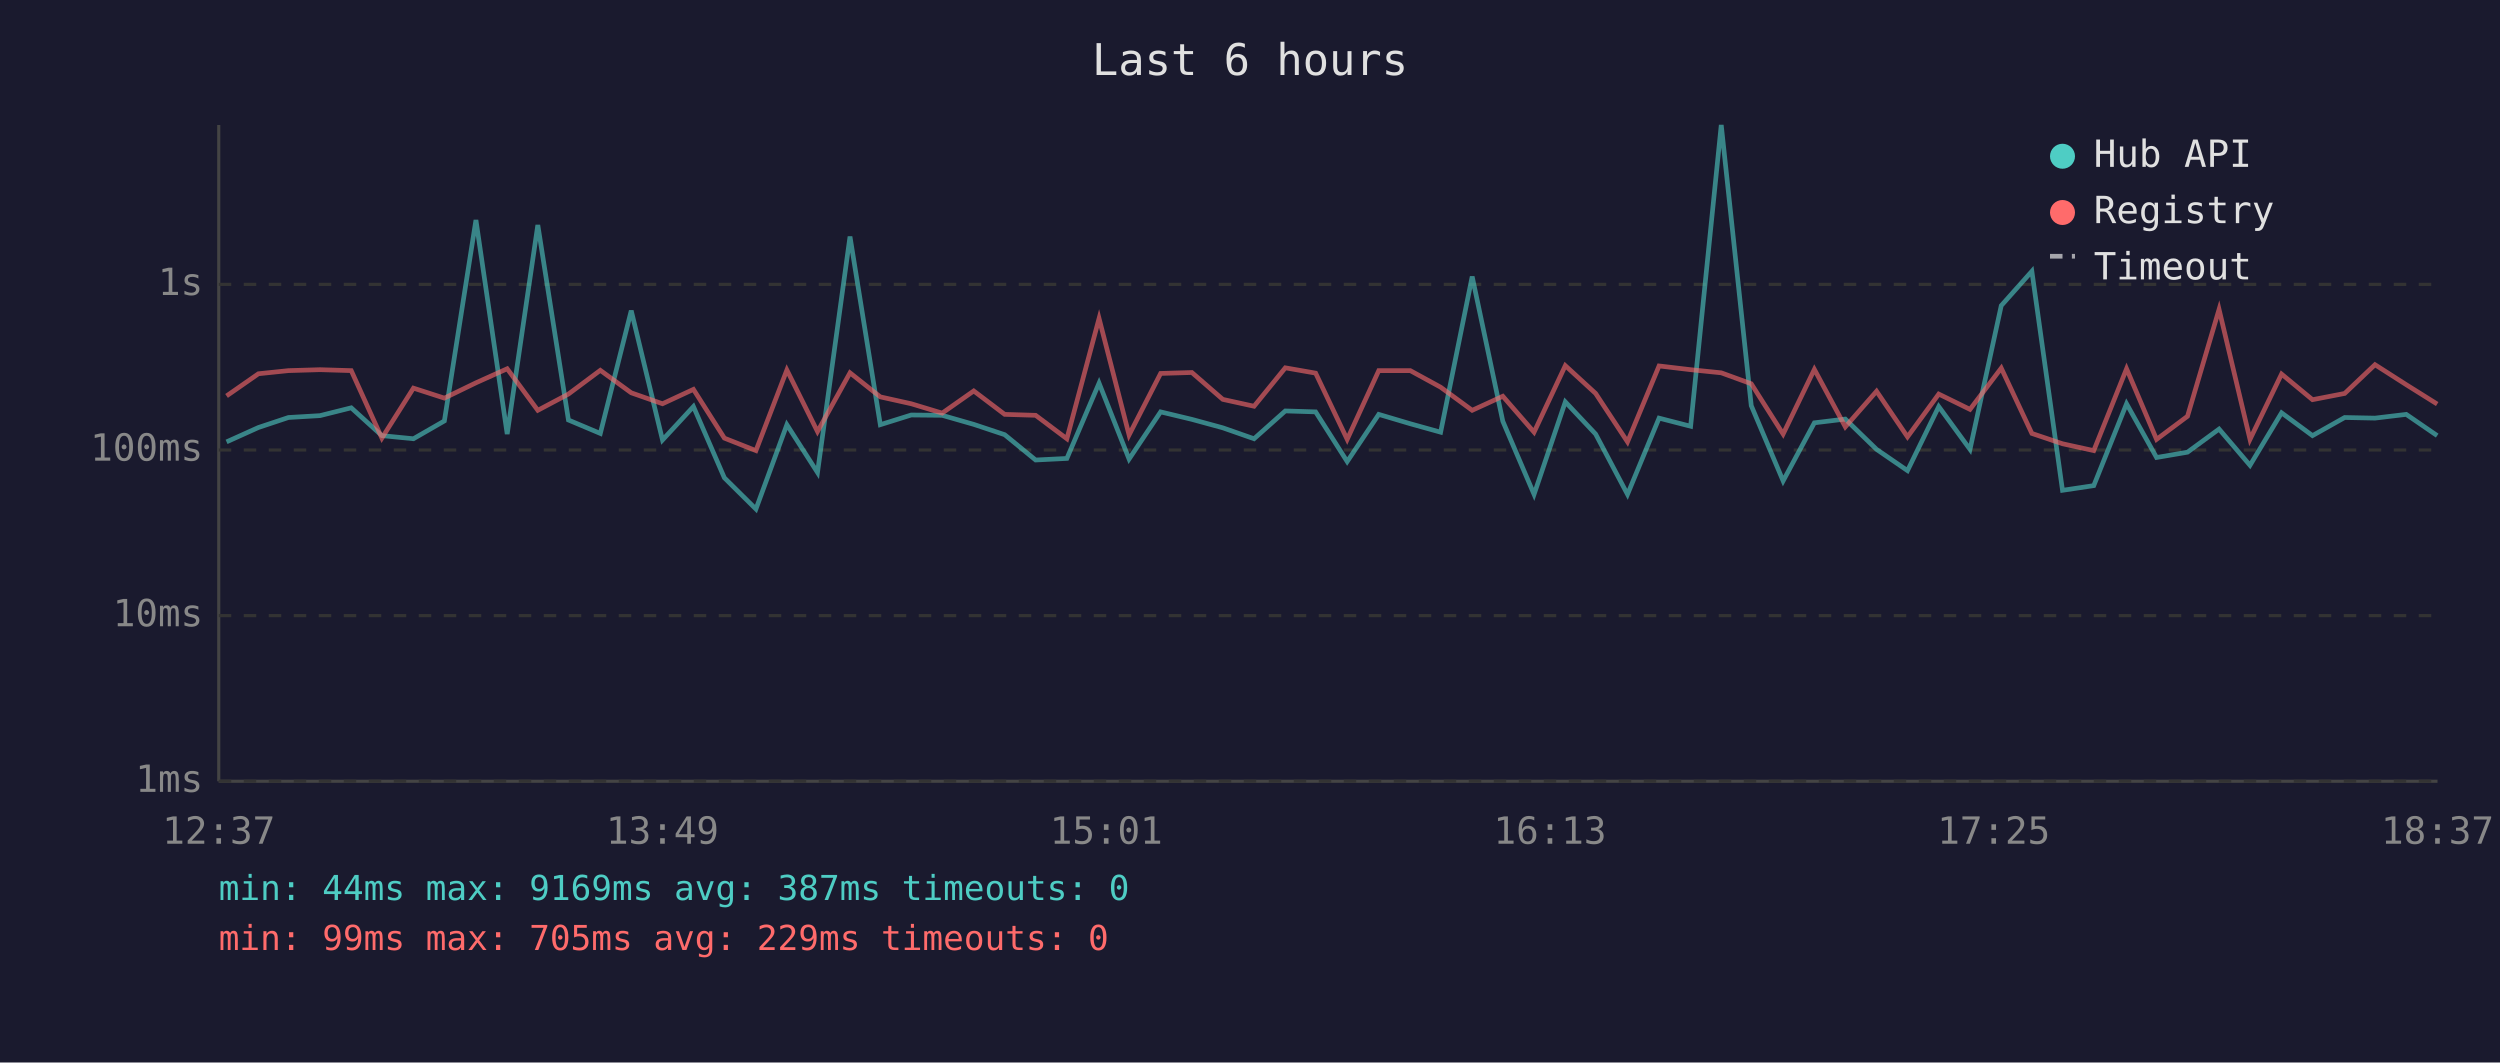
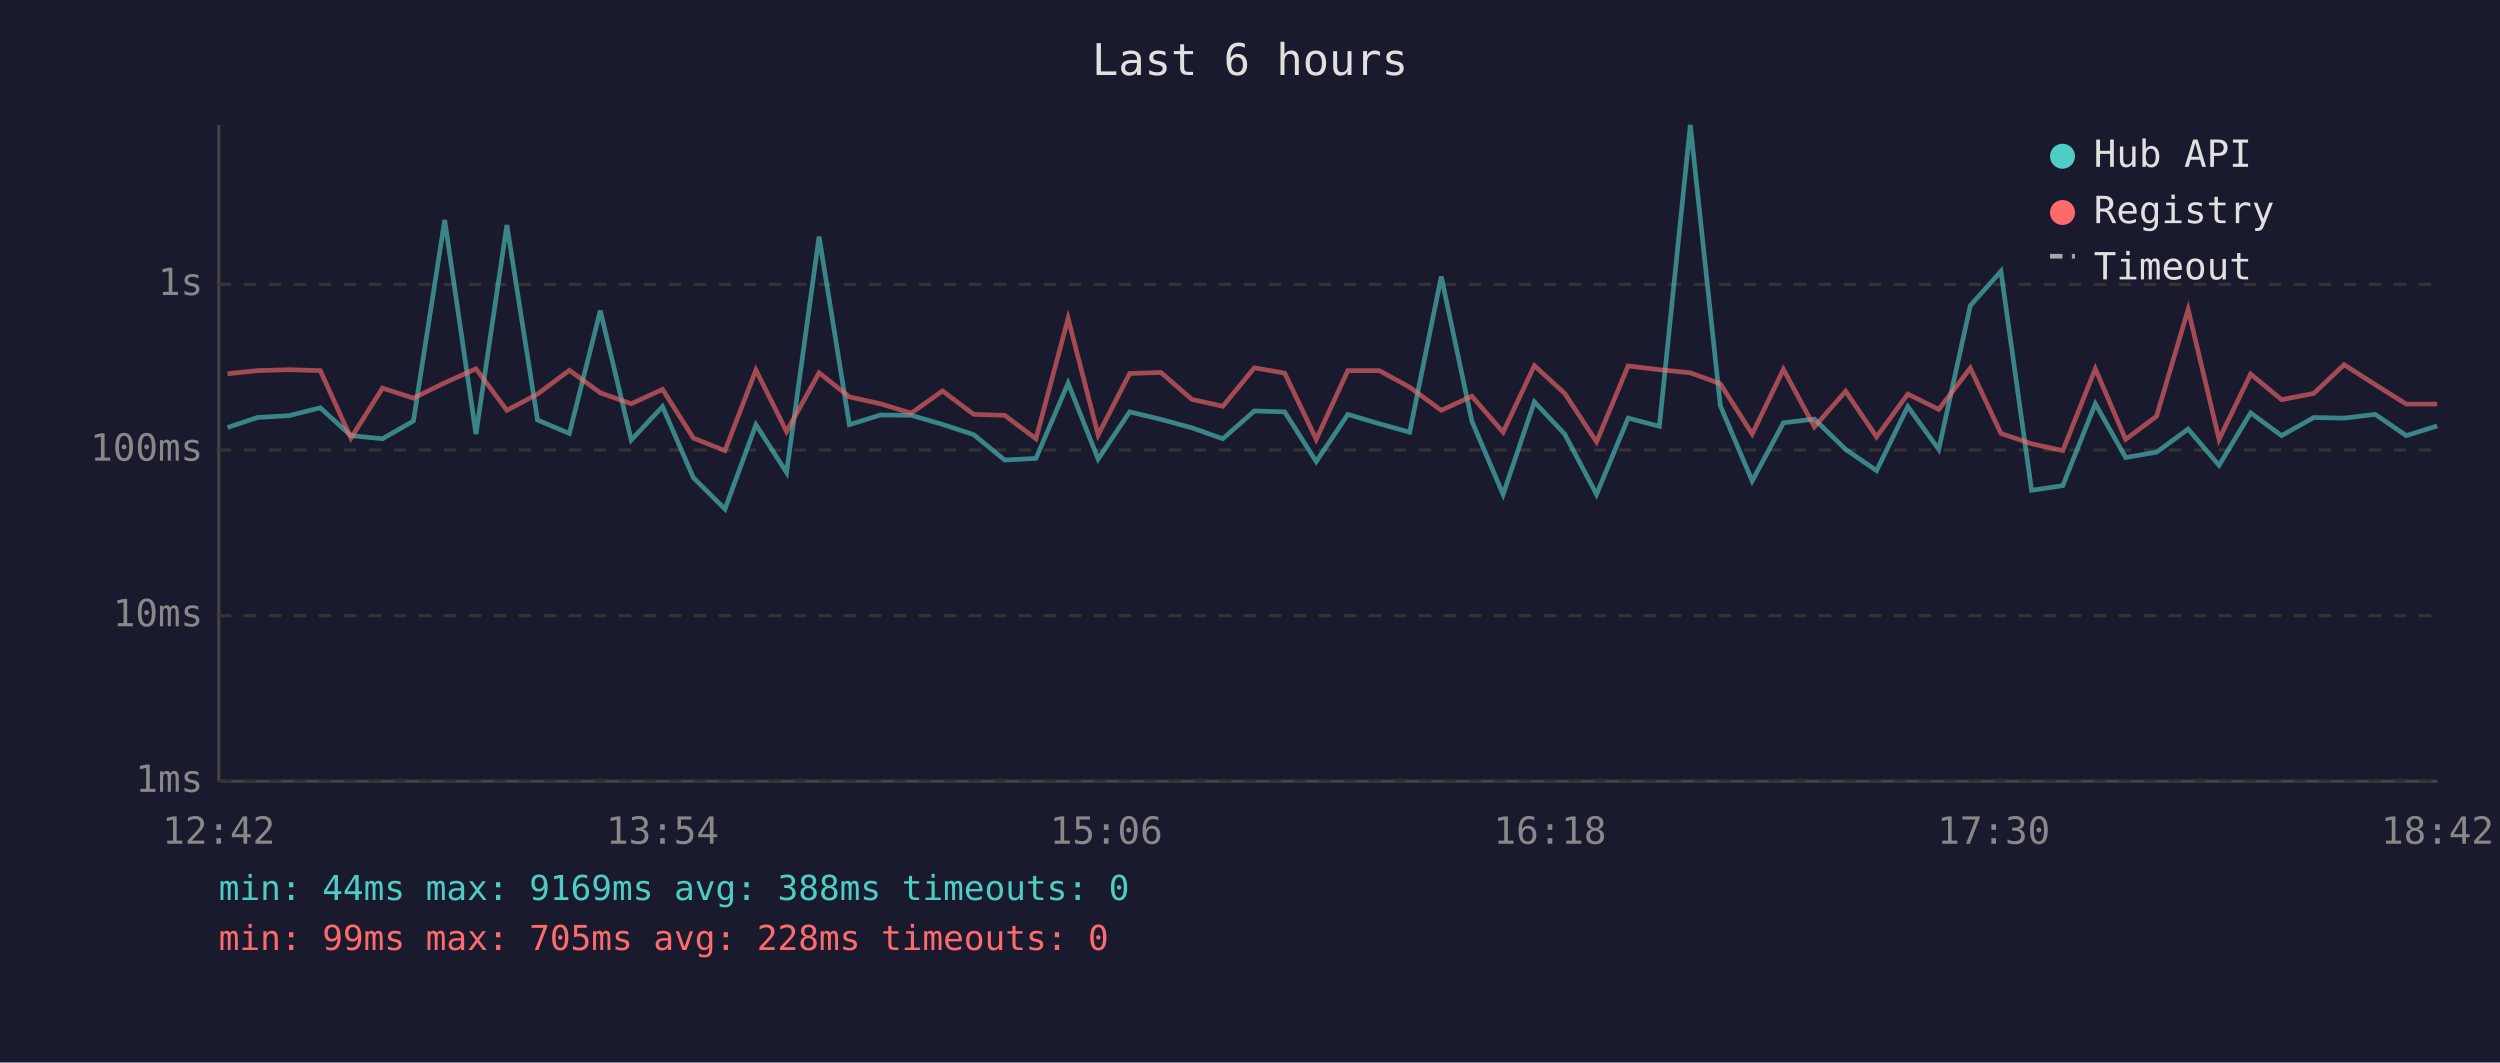
<svg xmlns="http://www.w3.org/2000/svg" viewBox="0 0 800 340" font-family="monospace" font-size="12">
  <rect width="800" height="340" fill="#1a1a2e" />
  <text x="400" y="24" fill="#e0e0e0" font-size="14" text-anchor="middle">Last 6 hours</text>
  <line x1="70" y1="40" x2="70" y2="250" stroke="#444" stroke-width="1" />
  <line x1="70" y1="250" x2="780" y2="250" stroke="#444" stroke-width="1" />
  <line x1="70" y1="250" x2="780" y2="250" stroke="#333" stroke-width="1" stroke-dasharray="4" />
  <text x="65" y="250" fill="#888" text-anchor="end" dominant-baseline="middle">1ms</text>
  <line x1="70" y1="197" x2="780" y2="197" stroke="#333" stroke-width="1" stroke-dasharray="4" />
  <text x="65" y="197" fill="#888" text-anchor="end" dominant-baseline="middle">10ms</text>
  <line x1="70" y1="144" x2="780" y2="144" stroke="#333" stroke-width="1" stroke-dasharray="4" />
  <text x="65" y="144" fill="#888" text-anchor="end" dominant-baseline="middle">100ms</text>
  <line x1="70" y1="91" x2="780" y2="91" stroke="#333" stroke-width="1" stroke-dasharray="4" />
  <text x="65" y="91" fill="#888" text-anchor="end" dominant-baseline="middle">1s</text>
-   <text x="70" y="270" fill="#888" text-anchor="middle">12:37</text>
-   <text x="212" y="270" fill="#888" text-anchor="middle">13:49</text>
-   <text x="354" y="270" fill="#888" text-anchor="middle">15:01</text>
-   <text x="496" y="270" fill="#888" text-anchor="middle">16:13</text>
-   <text x="638" y="270" fill="#888" text-anchor="middle">17:25</text>
-   <text x="780" y="270" fill="#888" text-anchor="middle">18:37</text>
-   <polyline points="72.5,141.4 82.7,136.8 92.3,133.6 102.4,133.0 112.4,130.5 122.2,139.4 132.3,140.4 142.2,134.7 152.3,70.4 162.3,138.9 172.1,72.0 181.9,134.4 192.1,138.7 202.0,99.4 212.0,140.8 221.9,130.1 231.8,152.9 241.9,162.9 251.8,135.9 261.6,151.2 272.0,75.7 281.7,135.9 291.6,132.8 301.5,132.9 311.6,135.8 321.5,139.1 331.4,147.2 341.4,146.7 351.7,122.6 361.3,146.9 371.4,131.8 381.4,134.2 391.3,136.9 401.3,140.4 411.3,131.5 421.0,131.8 431.1,147.7 441.2,132.6 451.3,135.6 461.0,138.3 471.1,88.5 480.9,134.8 490.9,158.2 500.9,128.6 510.6,138.9 520.8,158.2 530.9,133.8 541.0,136.4 550.8,40.0 560.4,129.8 570.6,153.9 580.6,135.3 590.5,134.1 600.5,143.8 610.4,150.6 620.4,130.1 630.4,143.8 640.4,97.8 650.2,86.8 660.0,156.9 670.0,155.4 680.5,129.2 690.1,146.4 700.0,144.7 710.1,137.3 720.0,148.9 730.1,132.1 740.0,139.4 750.3,133.6 760.0,133.8 770.0,132.6 779.9,139.4" fill="none" stroke="#4ecdc4" stroke-width="1.5" opacity="0.6" />
-   <polyline points="72.5,126.7 82.7,119.6 92.3,118.6 102.4,118.3 112.4,118.6 122.2,140.2 132.3,124.2 142.2,127.4 152.3,122.5 162.3,118.0 172.1,131.3 181.9,126.1 192.1,118.5 202.0,125.7 212.0,129.2 221.9,124.6 231.8,140.2 241.9,144.2 251.8,118.4 261.6,138.1 272.0,119.3 281.7,127.0 291.6,129.2 301.5,132.2 311.6,125.1 321.5,132.6 331.4,132.9 341.4,140.4 351.7,101.9 361.3,139.2 371.4,119.5 381.4,119.2 391.3,127.8 401.3,130.0 411.3,117.7 421.0,119.4 431.1,140.6 441.2,118.6 451.3,118.6 461.0,123.9 471.1,131.3 480.9,126.8 490.9,138.3 500.9,117.0 510.6,125.9 520.8,141.4 530.9,117.1 541.0,118.3 550.8,119.3 560.4,122.8 570.6,138.9 580.6,118.2 590.5,136.6 600.5,125.2 610.4,139.8 620.4,126.1 630.4,131.0 640.4,117.8 650.2,138.7 660.0,142.0 670.0,144.2 680.5,118.0 690.1,140.6 700.0,133.2 710.1,99.0 720.0,140.6 730.1,119.7 740.0,127.9 750.3,125.9 760.0,116.7 770.0,123.1 779.9,129.3" fill="none" stroke="#ff6b6b" stroke-width="1.5" opacity="0.6" />
+   <text x="70" y="270" fill="#888" text-anchor="middle">12:42</text>
+   <text x="212" y="270" fill="#888" text-anchor="middle">13:54</text>
+   <text x="354" y="270" fill="#888" text-anchor="middle">15:06</text>
+   <text x="496" y="270" fill="#888" text-anchor="middle">16:18</text>
+   <text x="638" y="270" fill="#888" text-anchor="middle">17:30</text>
+   <text x="780" y="270" fill="#888" text-anchor="middle">18:42</text>
+   <polyline points="72.8,136.8 82.4,133.6 92.5,133.0 102.5,130.5 112.3,139.4 122.4,140.4 132.3,134.7 142.3,70.4 152.3,138.9 162.2,72.0 172.0,134.4 182.2,138.7 192.1,99.4 202.0,140.8 212.0,130.1 221.9,152.9 232.0,162.9 241.9,135.9 251.7,151.2 262.1,75.7 271.8,135.9 281.7,132.8 291.6,132.9 301.6,135.8 311.6,139.1 321.5,147.2 331.5,146.7 341.8,122.6 351.4,146.9 361.5,131.8 371.5,134.2 381.4,136.9 391.3,140.4 401.4,131.5 411.1,131.8 421.2,147.7 431.3,132.6 441.4,135.6 451.1,138.3 461.2,88.5 471.0,134.8 481.0,158.2 491.0,128.6 500.7,138.9 510.9,158.2 521.0,133.8 531.0,136.4 540.9,40.0 550.5,129.8 560.7,153.9 570.7,135.3 580.6,134.1 590.6,143.8 600.5,150.6 610.5,130.1 620.4,143.8 630.5,97.8 640.3,86.8 650.1,156.9 660.1,155.4 670.5,129.2 680.2,146.4 690.1,144.7 700.2,137.3 710.1,148.9 720.2,132.1 730.1,139.4 740.4,133.6 750.1,133.8 760.1,132.6 770.0,139.4 779.9,136.3" fill="none" stroke="#4ecdc4" stroke-width="1.5" opacity="0.6" />
+   <polyline points="72.8,119.6 82.4,118.6 92.5,118.3 102.5,118.6 112.3,140.2 122.4,124.2 132.3,127.4 142.3,122.5 152.3,118.0 162.2,131.3 172.0,126.1 182.2,118.5 192.1,125.7 202.0,129.2 212.0,124.6 221.9,140.2 232.0,144.2 241.9,118.4 251.7,138.1 262.1,119.3 271.8,127.0 281.7,129.2 291.6,132.2 301.6,125.1 311.6,132.6 321.5,132.9 331.5,140.4 341.8,101.9 351.4,139.2 361.5,119.5 371.5,119.2 381.4,127.8 391.3,130.0 401.4,117.7 411.1,119.4 421.2,140.6 431.3,118.6 441.4,118.6 451.1,123.9 461.2,131.3 471.0,126.8 481.0,138.3 491.0,117.0 500.7,125.9 510.9,141.4 521.0,117.1 531.0,118.3 540.9,119.3 550.5,122.8 560.7,138.9 570.7,118.2 580.6,136.6 590.6,125.2 600.5,139.8 610.5,126.1 620.4,131.0 630.5,117.8 640.3,138.7 650.1,142.0 660.1,144.2 670.5,118.0 680.2,140.6 690.1,133.2 700.2,99.0 710.1,140.6 720.2,119.7 730.1,127.9 740.4,125.9 750.1,116.7 760.1,123.1 770.0,129.3 779.9,129.3" fill="none" stroke="#ff6b6b" stroke-width="1.5" opacity="0.6" />
  <circle cx="660" cy="50" r="4" fill="#4ecdc4" />
  <text x="670" y="50" fill="#e0e0e0" dominant-baseline="middle">Hub API</text>
  <circle cx="660" cy="68" r="4" fill="#ff6b6b" />
  <text x="670" y="68" fill="#e0e0e0" dominant-baseline="middle">Registry</text>
  <line x1="656" y1="82" x2="664" y2="82" stroke="#e0e0e0" stroke-width="1.5" stroke-dasharray="4,3" opacity="0.7" />
  <text x="670" y="86" fill="#e0e0e0" dominant-baseline="middle">Timeout</text>
-   <text x="70" y="288" fill="#4ecdc4" font-size="11">min: 44ms  max: 9169ms  avg: 387ms  timeouts: 0</text>
-   <text x="70" y="304" fill="#ff6b6b" font-size="11">min: 99ms  max: 705ms  avg: 229ms  timeouts: 0</text>
+   <text x="70" y="288" fill="#4ecdc4" font-size="11">min: 44ms  max: 9169ms  avg: 388ms  timeouts: 0</text>
+   <text x="70" y="304" fill="#ff6b6b" font-size="11">min: 99ms  max: 705ms  avg: 228ms  timeouts: 0</text>
</svg>
